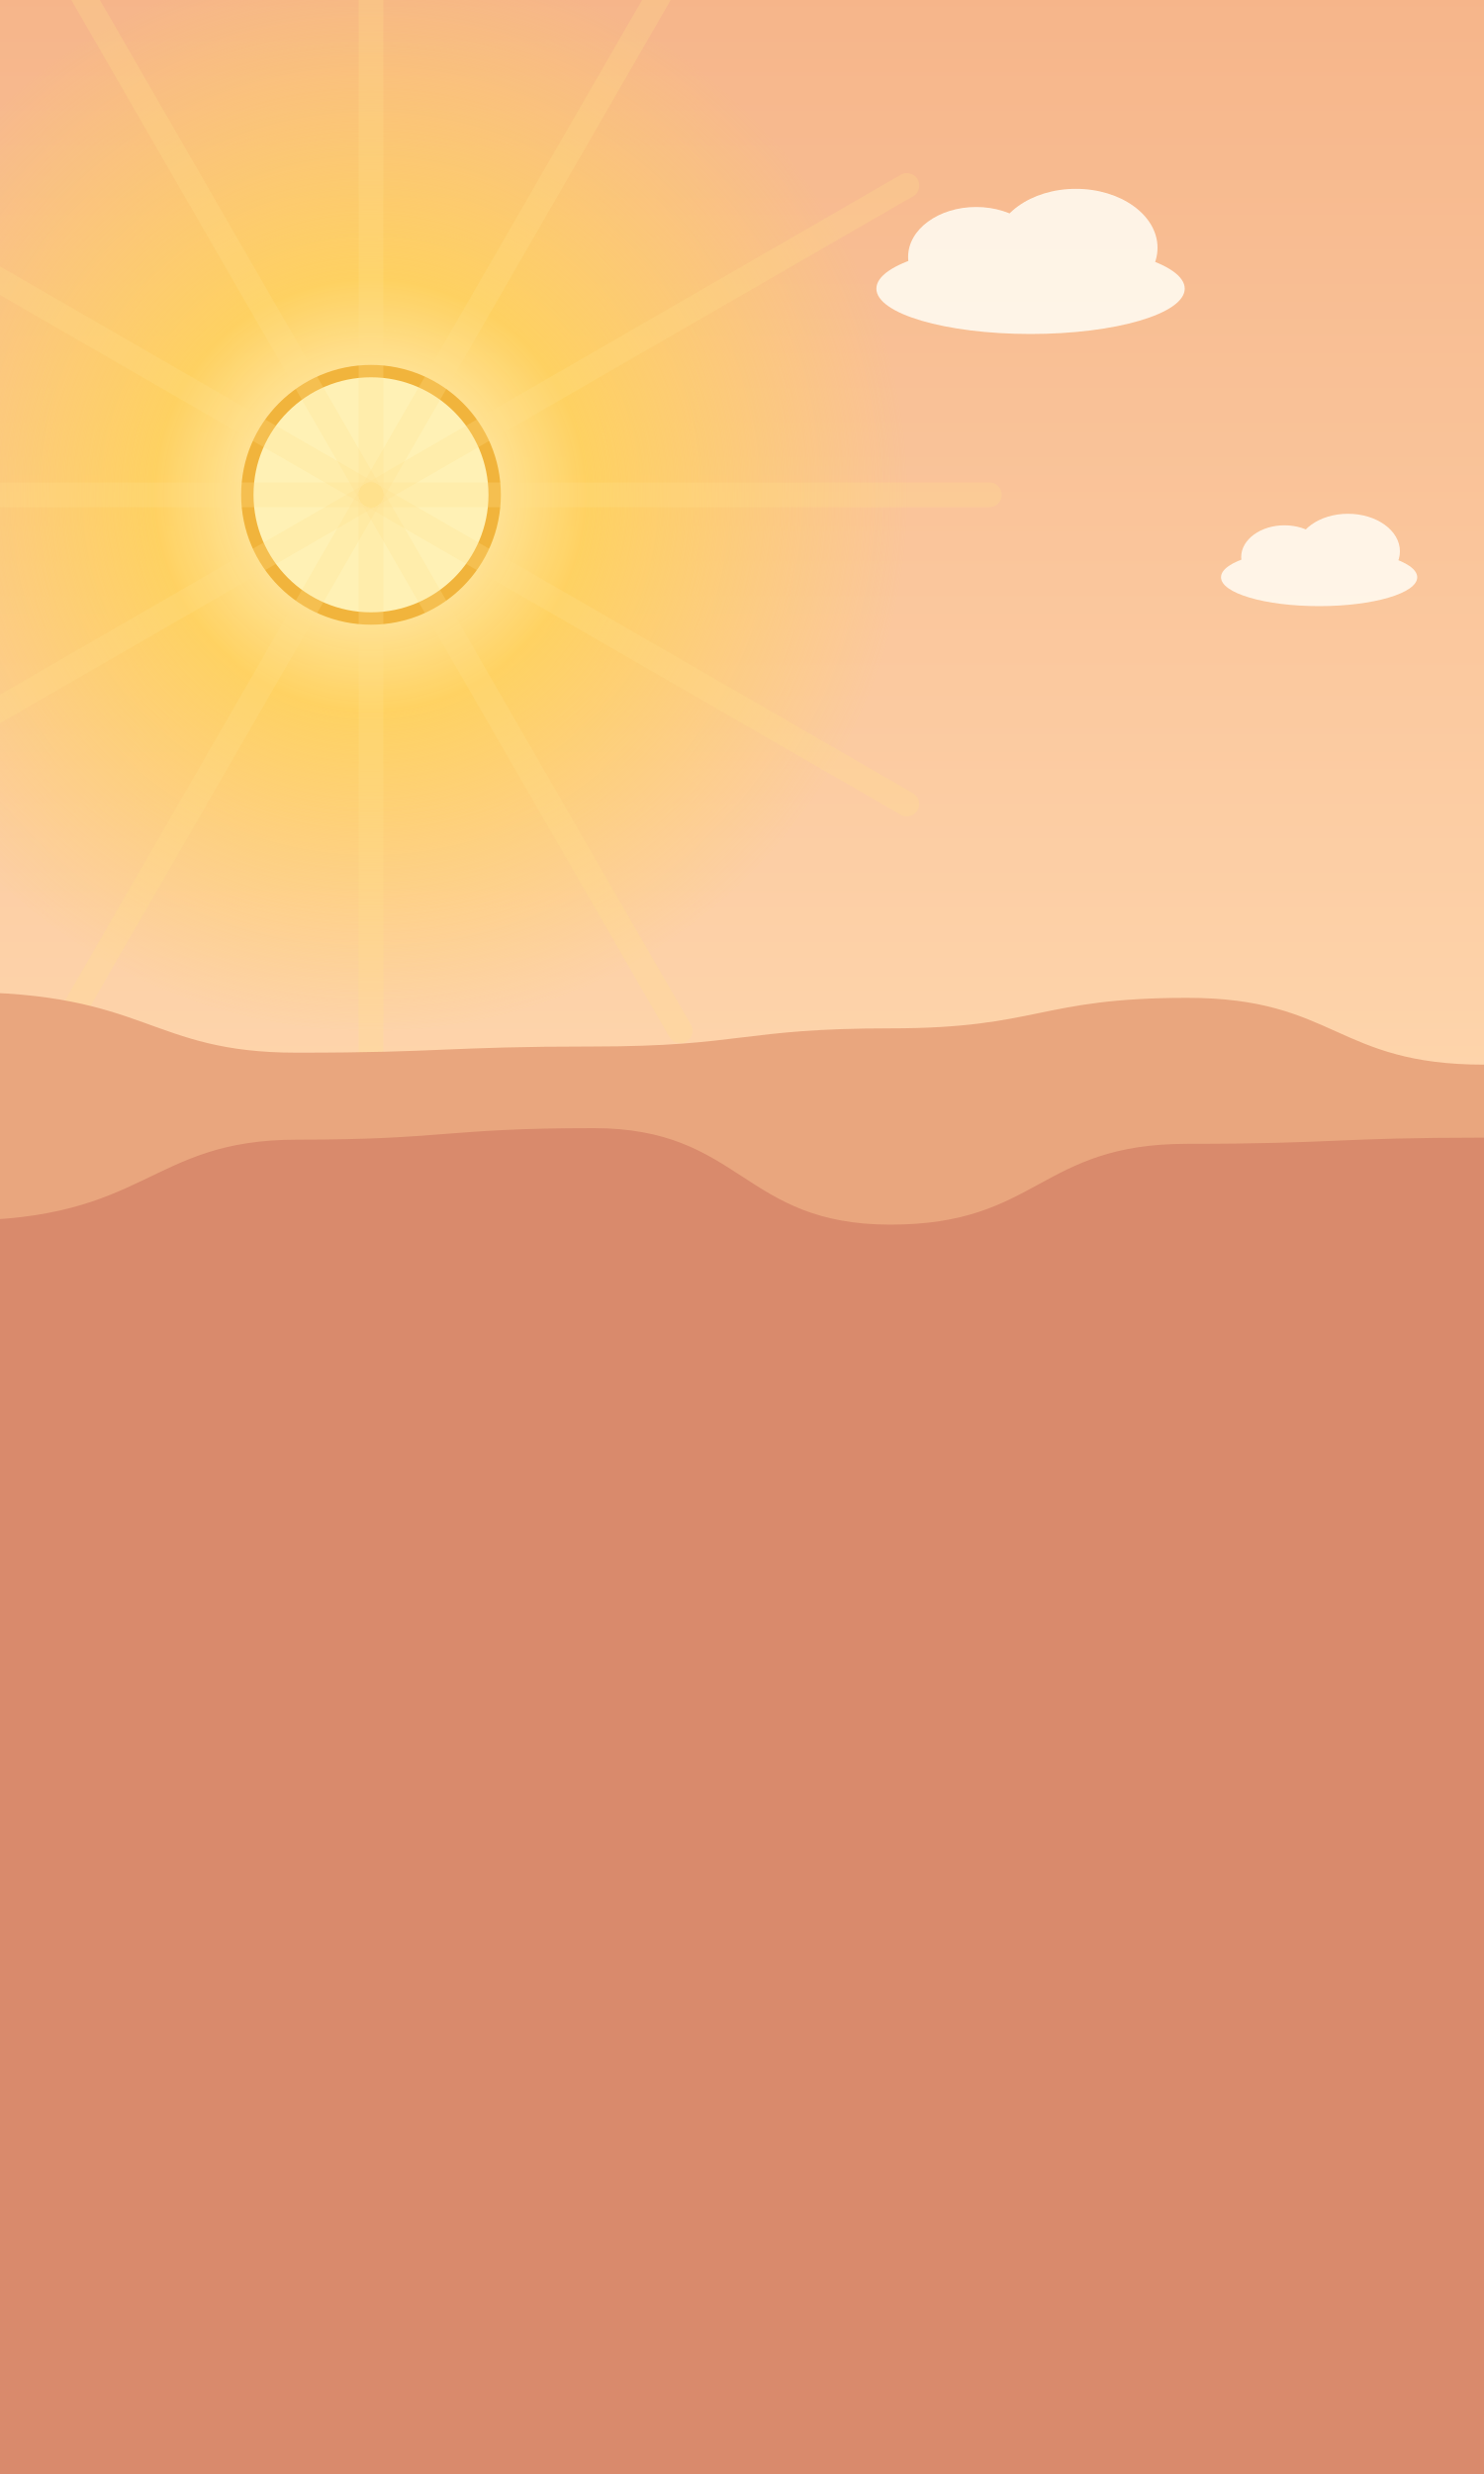
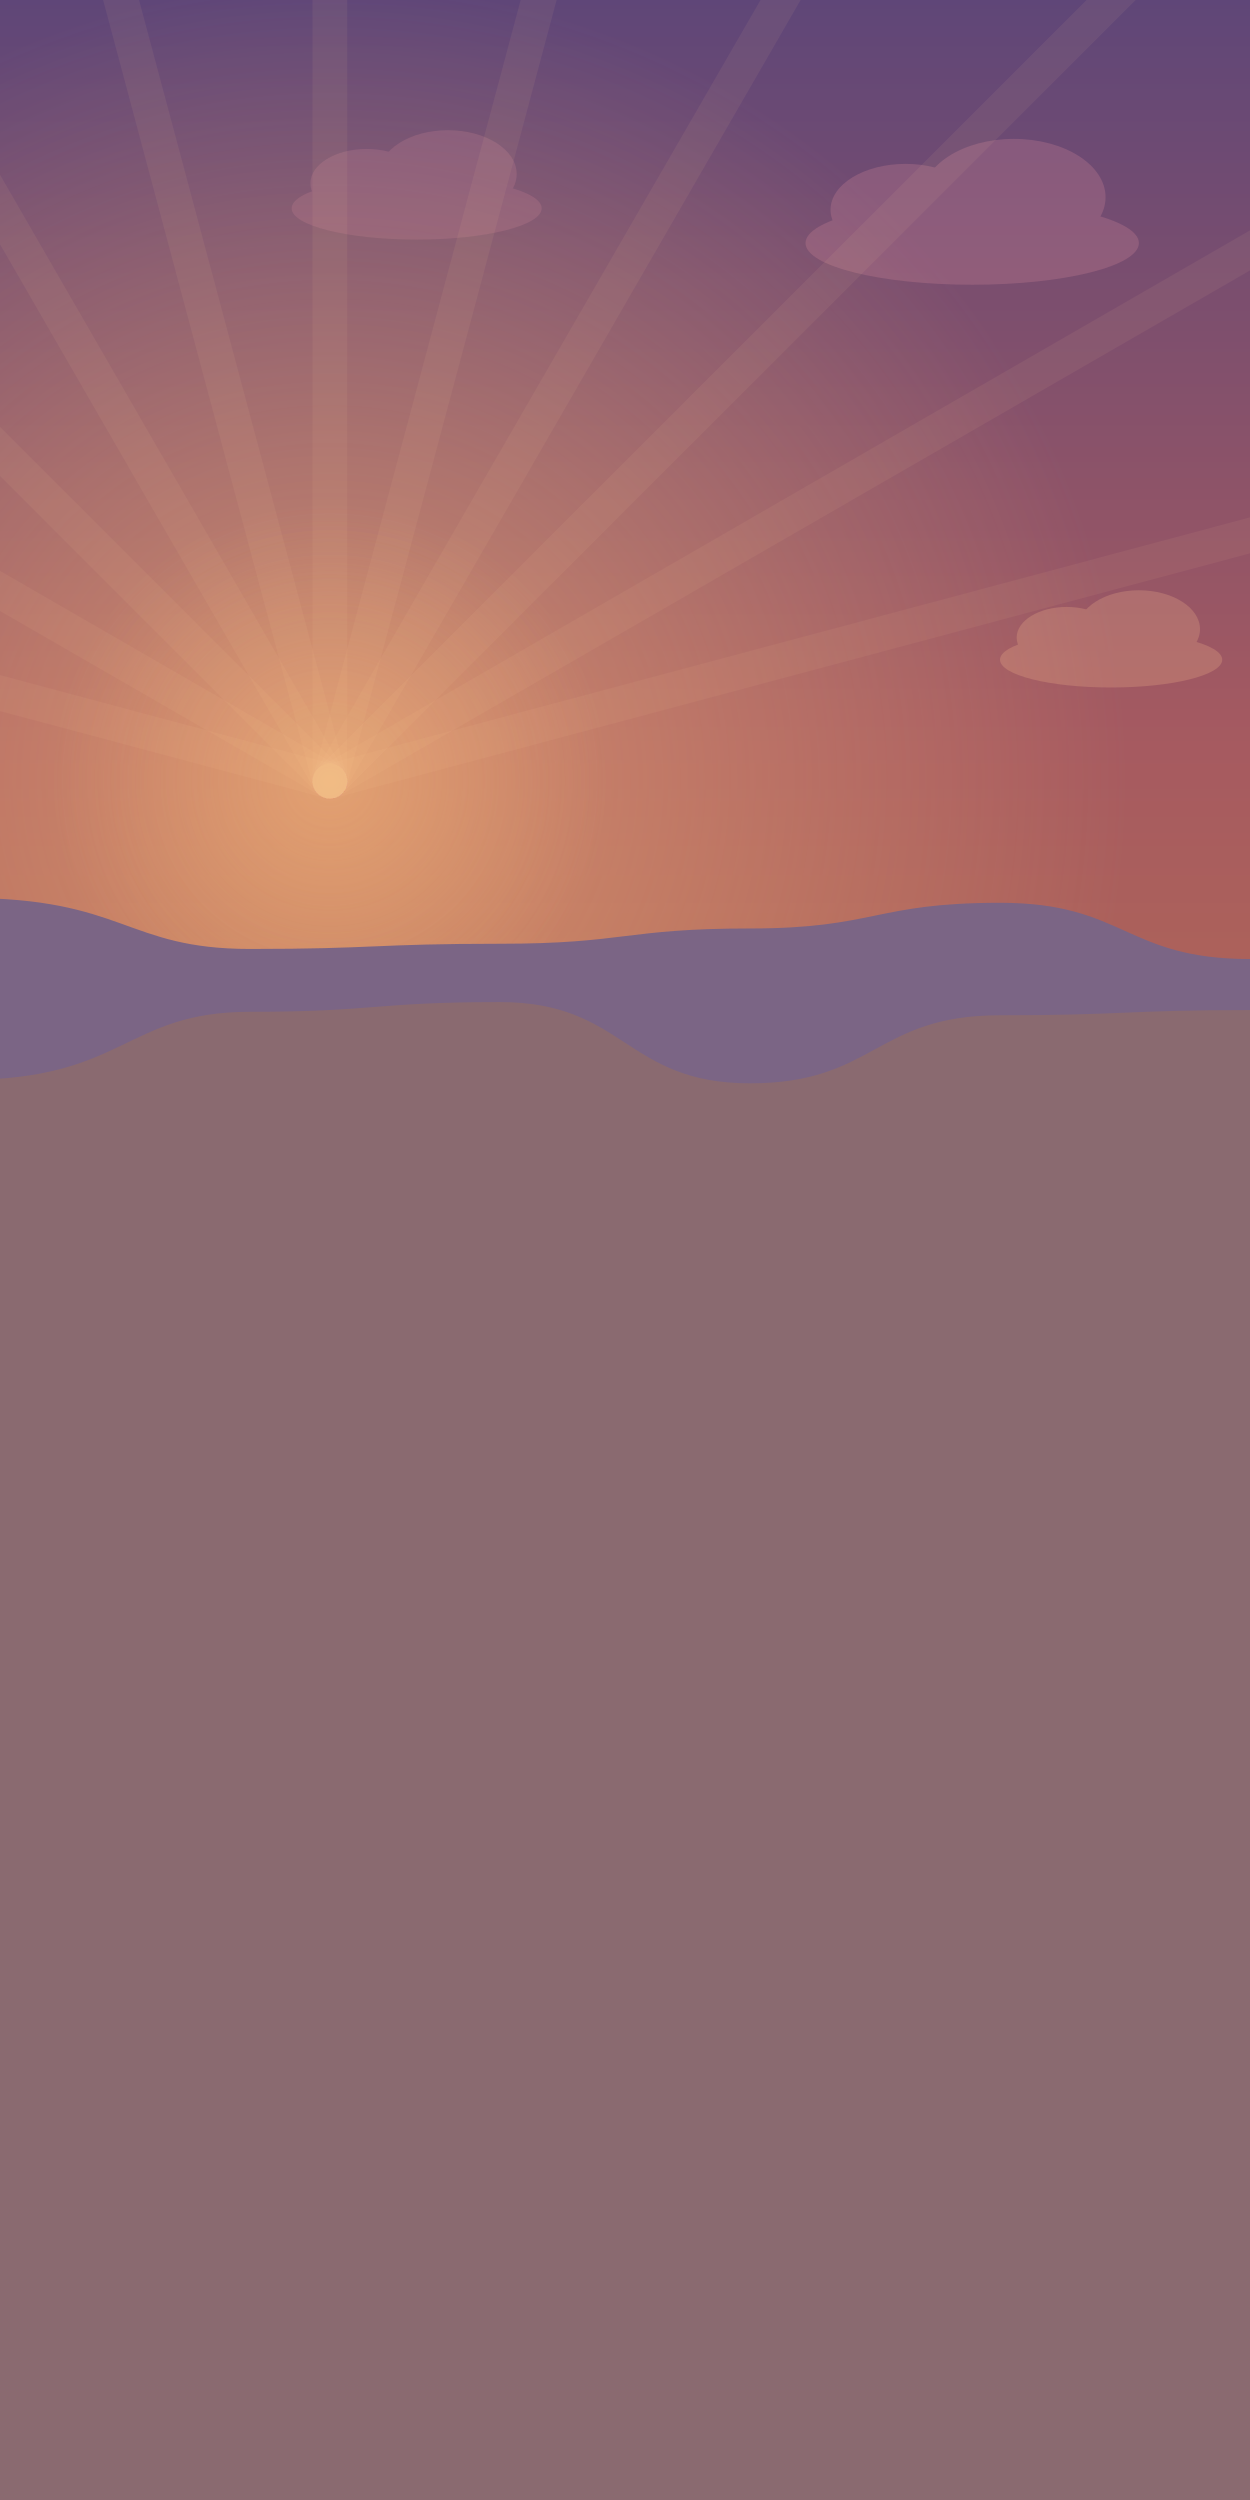
- <svg xmlns="http://www.w3.org/2000/svg" viewBox="0 0 360 600" width="360" height="600">
+ <svg xmlns="http://www.w3.org/2000/svg" viewBox="0 0 360 720" width="360" height="720">
  <defs>
-     <linearGradient id="sky" x1="0" y1="0" x2="0" y2="1">
-       <stop offset="0" stop-color="#f6b58a" />
-       <stop offset=".5" stop-color="#ffd9b0" />
-       <stop offset="1" stop-color="#ffeed6" />
+     <linearGradient id="l12" x1="0" y1="0" x2="0" y2="1">
+       <stop offset="0" stop-color="#5e4678" />
+       <stop offset="0.3" stop-color="#a65a60" />
+       <stop offset="0.55" stop-color="#b8704f" />
+       <stop offset="1" stop-color="#b8704f" />
    </linearGradient>
-     <radialGradient id="sun" cx=".5" cy=".5" r=".5">
-       <stop offset="0" stop-color="#fffbe0" />
-       <stop offset=".4" stop-color="#ffd35c" stop-opacity=".9" />
-       <stop offset="1" stop-color="#ffd35c" stop-opacity="0" />
+     <radialGradient id="r13">
+       <stop offset="0" stop-color="#ffc27a" stop-opacity="0.5" />
+       <stop offset="1" stop-color="#ffc27a" stop-opacity="0" />
    </radialGradient>
-     <filter id="wob" x="-5%" y="-5%" width="110%" height="110%">
-       <feTurbulence type="fractalNoise" baseFrequency=".035" numOctaves="2" seed="4" result="n" />
-       <feDisplacementMap in="SourceGraphic" in2="n" scale="3.2" />
+     <radialGradient id="r14">
+       <stop offset="0" stop-color="#ffc27a" stop-opacity="0.35" />
+       <stop offset="1" stop-color="#ffc27a" stop-opacity="0" />
+     </radialGradient>
+     <filter id="bl6" x="-50%" y="-50%" width="200%" height="200%">
+       <feGaussianBlur stdDeviation="6" />
+     </filter>
+     <filter id="bl14" x="-50%" y="-50%" width="200%" height="200%">
+       <feGaussianBlur stdDeviation="14" />
+     </filter>
+     <filter id="bl3" x="-30%" y="-30%" width="160%" height="160%">
+       <feGaussianBlur stdDeviation="3" />
    </filter>
  </defs>
-   <rect width="360" height="600" fill="url(#sky)" />
-   <circle cx="90" cy="120" r="130" fill="url(#sun)" />
-   <circle cx="90" cy="120" r="30" fill="#fff1b5" stroke="#f1b43c" stroke-width="3" />
-   <path d="M90,120 L240,120" stroke="#ffe08a" stroke-width="6" opacity=".25" stroke-linecap="round" />
-   <path d="M90,120 L220,195" stroke="#ffe08a" stroke-width="6" opacity=".25" stroke-linecap="round" />
-   <path d="M90,120 L165,250" stroke="#ffe08a" stroke-width="6" opacity=".25" stroke-linecap="round" />
-   <path d="M90,120 L90,270" stroke="#ffe08a" stroke-width="6" opacity=".25" stroke-linecap="round" />
-   <path d="M90,120 L15,250" stroke="#ffe08a" stroke-width="6" opacity=".25" stroke-linecap="round" />
-   <path d="M90,120 L-40,195" stroke="#ffe08a" stroke-width="6" opacity=".25" stroke-linecap="round" />
-   <path d="M90,120 L-60,120" stroke="#ffe08a" stroke-width="6" opacity=".25" stroke-linecap="round" />
-   <path d="M90,120 L-40,45" stroke="#ffe08a" stroke-width="6" opacity=".25" stroke-linecap="round" />
-   <path d="M90,120 L15,-10" stroke="#ffe08a" stroke-width="6" opacity=".25" stroke-linecap="round" />
-   <path d="M90,120 L90,-30" stroke="#ffe08a" stroke-width="6" opacity=".25" stroke-linecap="round" />
-   <path d="M90,120 L165,-10" stroke="#ffe08a" stroke-width="6" opacity=".25" stroke-linecap="round" />
-   <path d="M90,120 L220,45" stroke="#ffe08a" stroke-width="6" opacity=".25" stroke-linecap="round" />
-   <g fill="#fffaf0" opacity=".9" transform="translate(250,70) scale(1.1)">
-     <ellipse rx="34" ry="10" />
-     <ellipse cx="-12" cy="-7" rx="15" ry="11" />
-     <ellipse cx="10" cy="-9" rx="18" ry="13" />
+   <rect width="360" height="720" fill="url(#l12)" />
+   <circle cx="95" cy="225" r="230" fill="url(#r13)" />
+   <circle cx="95" cy="225" r="80" fill="url(#r14)" />
+   <g fill="#d98a9a" opacity="0.25" transform="translate(280,70) scale(1.2)">
+     <ellipse rx="40" ry="10" />
+     <ellipse cx="-16" cy="-8" rx="18" ry="11" />
+     <ellipse cx="10" cy="-11" rx="22" ry="14" />
  </g>
-   <g fill="#fffaf0" opacity=".9" transform="translate(320,140) scale(0.7)">
-     <ellipse rx="34" ry="10" />
-     <ellipse cx="-12" cy="-7" rx="15" ry="11" />
-     <ellipse cx="10" cy="-9" rx="18" ry="13" />
+   <g fill="#d98a9a" opacity="0.2" transform="translate(120,60) scale(0.9)">
+     <ellipse rx="40" ry="10" />
+     <ellipse cx="-16" cy="-8" rx="18" ry="11" />
+     <ellipse cx="10" cy="-11" rx="22" ry="14" />
  </g>
-   <path d="M-10,2250 L-10,240.6 C36.0,240.6 36.0,255.3 72.0,255.3 C108.0,255.3 108.0,253.8 144.0,253.8 C180.0,253.8 180.0,249.4 216.0,249.4 C252.0,249.4 252.0,242.0 288.0,242.0 C324.0,242.0 324.0,258.2 360.0,258.2 L370,2250 Z" fill="#e9a67e" />
-   <path d="M-10,2285 L-10,296.0 C36.0,296.0 36.0,276.4 72.0,276.4 C108.0,276.4 108.0,273.6 144.0,273.6 C180.0,273.6 180.0,297.0 216.0,297.0 C252.0,297.0 252.0,277.4 288.0,277.4 C324.0,277.4 324.0,275.9 360.0,275.9 L370,2285 Z" fill="#d98a6c" />
+   <g fill="#ffc490" opacity="0.22" transform="translate(320,190) scale(0.8)">
+     <ellipse rx="40" ry="10" />
+     <ellipse cx="-16" cy="-8" rx="18" ry="11" />
+     <ellipse cx="10" cy="-11" rx="22" ry="14" />
+   </g>
+   <path d="M95,225 L443,132" stroke="#ffd09a" stroke-width="10" opacity=".07" stroke-linecap="round" />
+   <path d="M95,225 L407,45" stroke="#ffd09a" stroke-width="10" opacity=".07" stroke-linecap="round" />
+   <path d="M95,225 L350,-30" stroke="#ffd09a" stroke-width="10" opacity=".07" stroke-linecap="round" />
+   <path d="M95,225 L275,-87" stroke="#ffd09a" stroke-width="10" opacity=".07" stroke-linecap="round" />
+   <path d="M95,225 L188,-123" stroke="#ffd09a" stroke-width="10" opacity=".07" stroke-linecap="round" />
+   <path d="M95,225 L95,-135" stroke="#ffd09a" stroke-width="10" opacity=".07" stroke-linecap="round" />
+   <path d="M95,225 L2,-123" stroke="#ffd09a" stroke-width="10" opacity=".07" stroke-linecap="round" />
+   <path d="M95,225 L-85,-87" stroke="#ffd09a" stroke-width="10" opacity=".07" stroke-linecap="round" />
+   <path d="M95,225 L-160,-30" stroke="#ffd09a" stroke-width="10" opacity=".07" stroke-linecap="round" />
+   <path d="M95,225 L-217,45" stroke="#ffd09a" stroke-width="10" opacity=".07" stroke-linecap="round" />
+   <path d="M95,225 L-253,132" stroke="#ffd09a" stroke-width="10" opacity=".07" stroke-linecap="round" />
+   <path d="M-10,740 L-10,258.6 C36.0,258.6 36.0,273.3 72.0,273.3 C108.0,273.3 108.0,271.8 144.0,271.8 C180.0,271.8 180.0,267.4 216.0,267.4 C252.0,267.4 252.0,260.0 288.0,260.0 C324.0,260.0 324.0,276.2 360.0,276.2 L370,740 Z" fill="#7b6585" />
+   <path d="M-10,740 L-10,311.0 C36.0,311.0 36.0,291.4 72.0,291.4 C108.0,291.4 108.0,288.6 144.0,288.6 C180.0,288.6 180.0,312.0 216.0,312.0 C252.0,312.0 252.0,292.4 288.0,292.4 C324.0,292.4 324.0,290.9 360.0,290.9 L370,740 Z" fill="#8a6a70" />
</svg>
